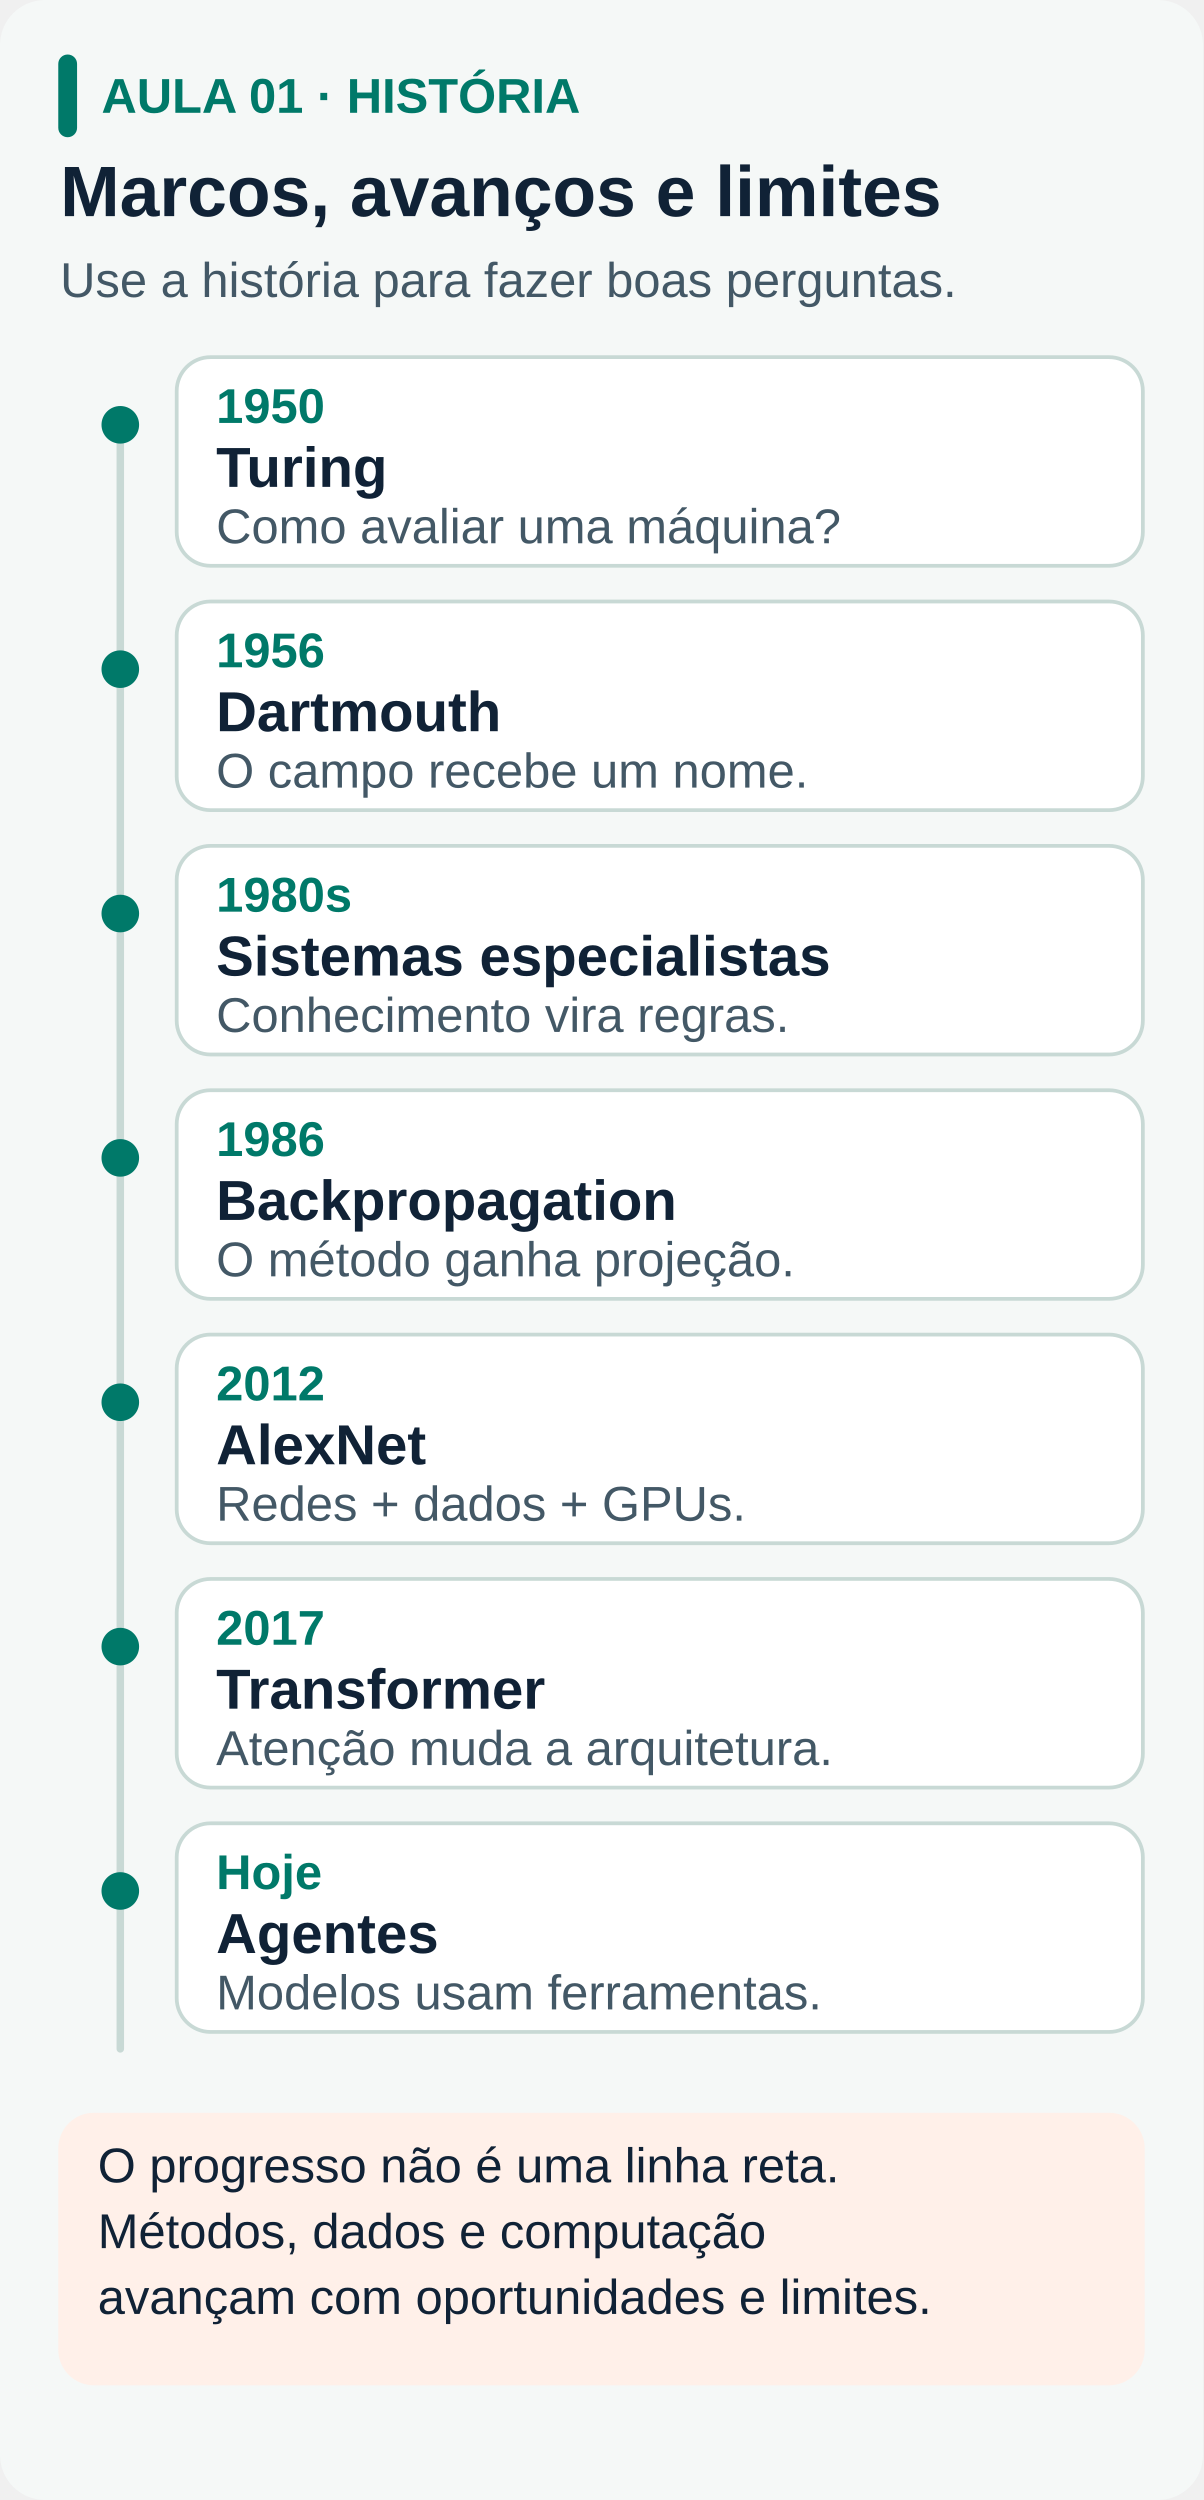
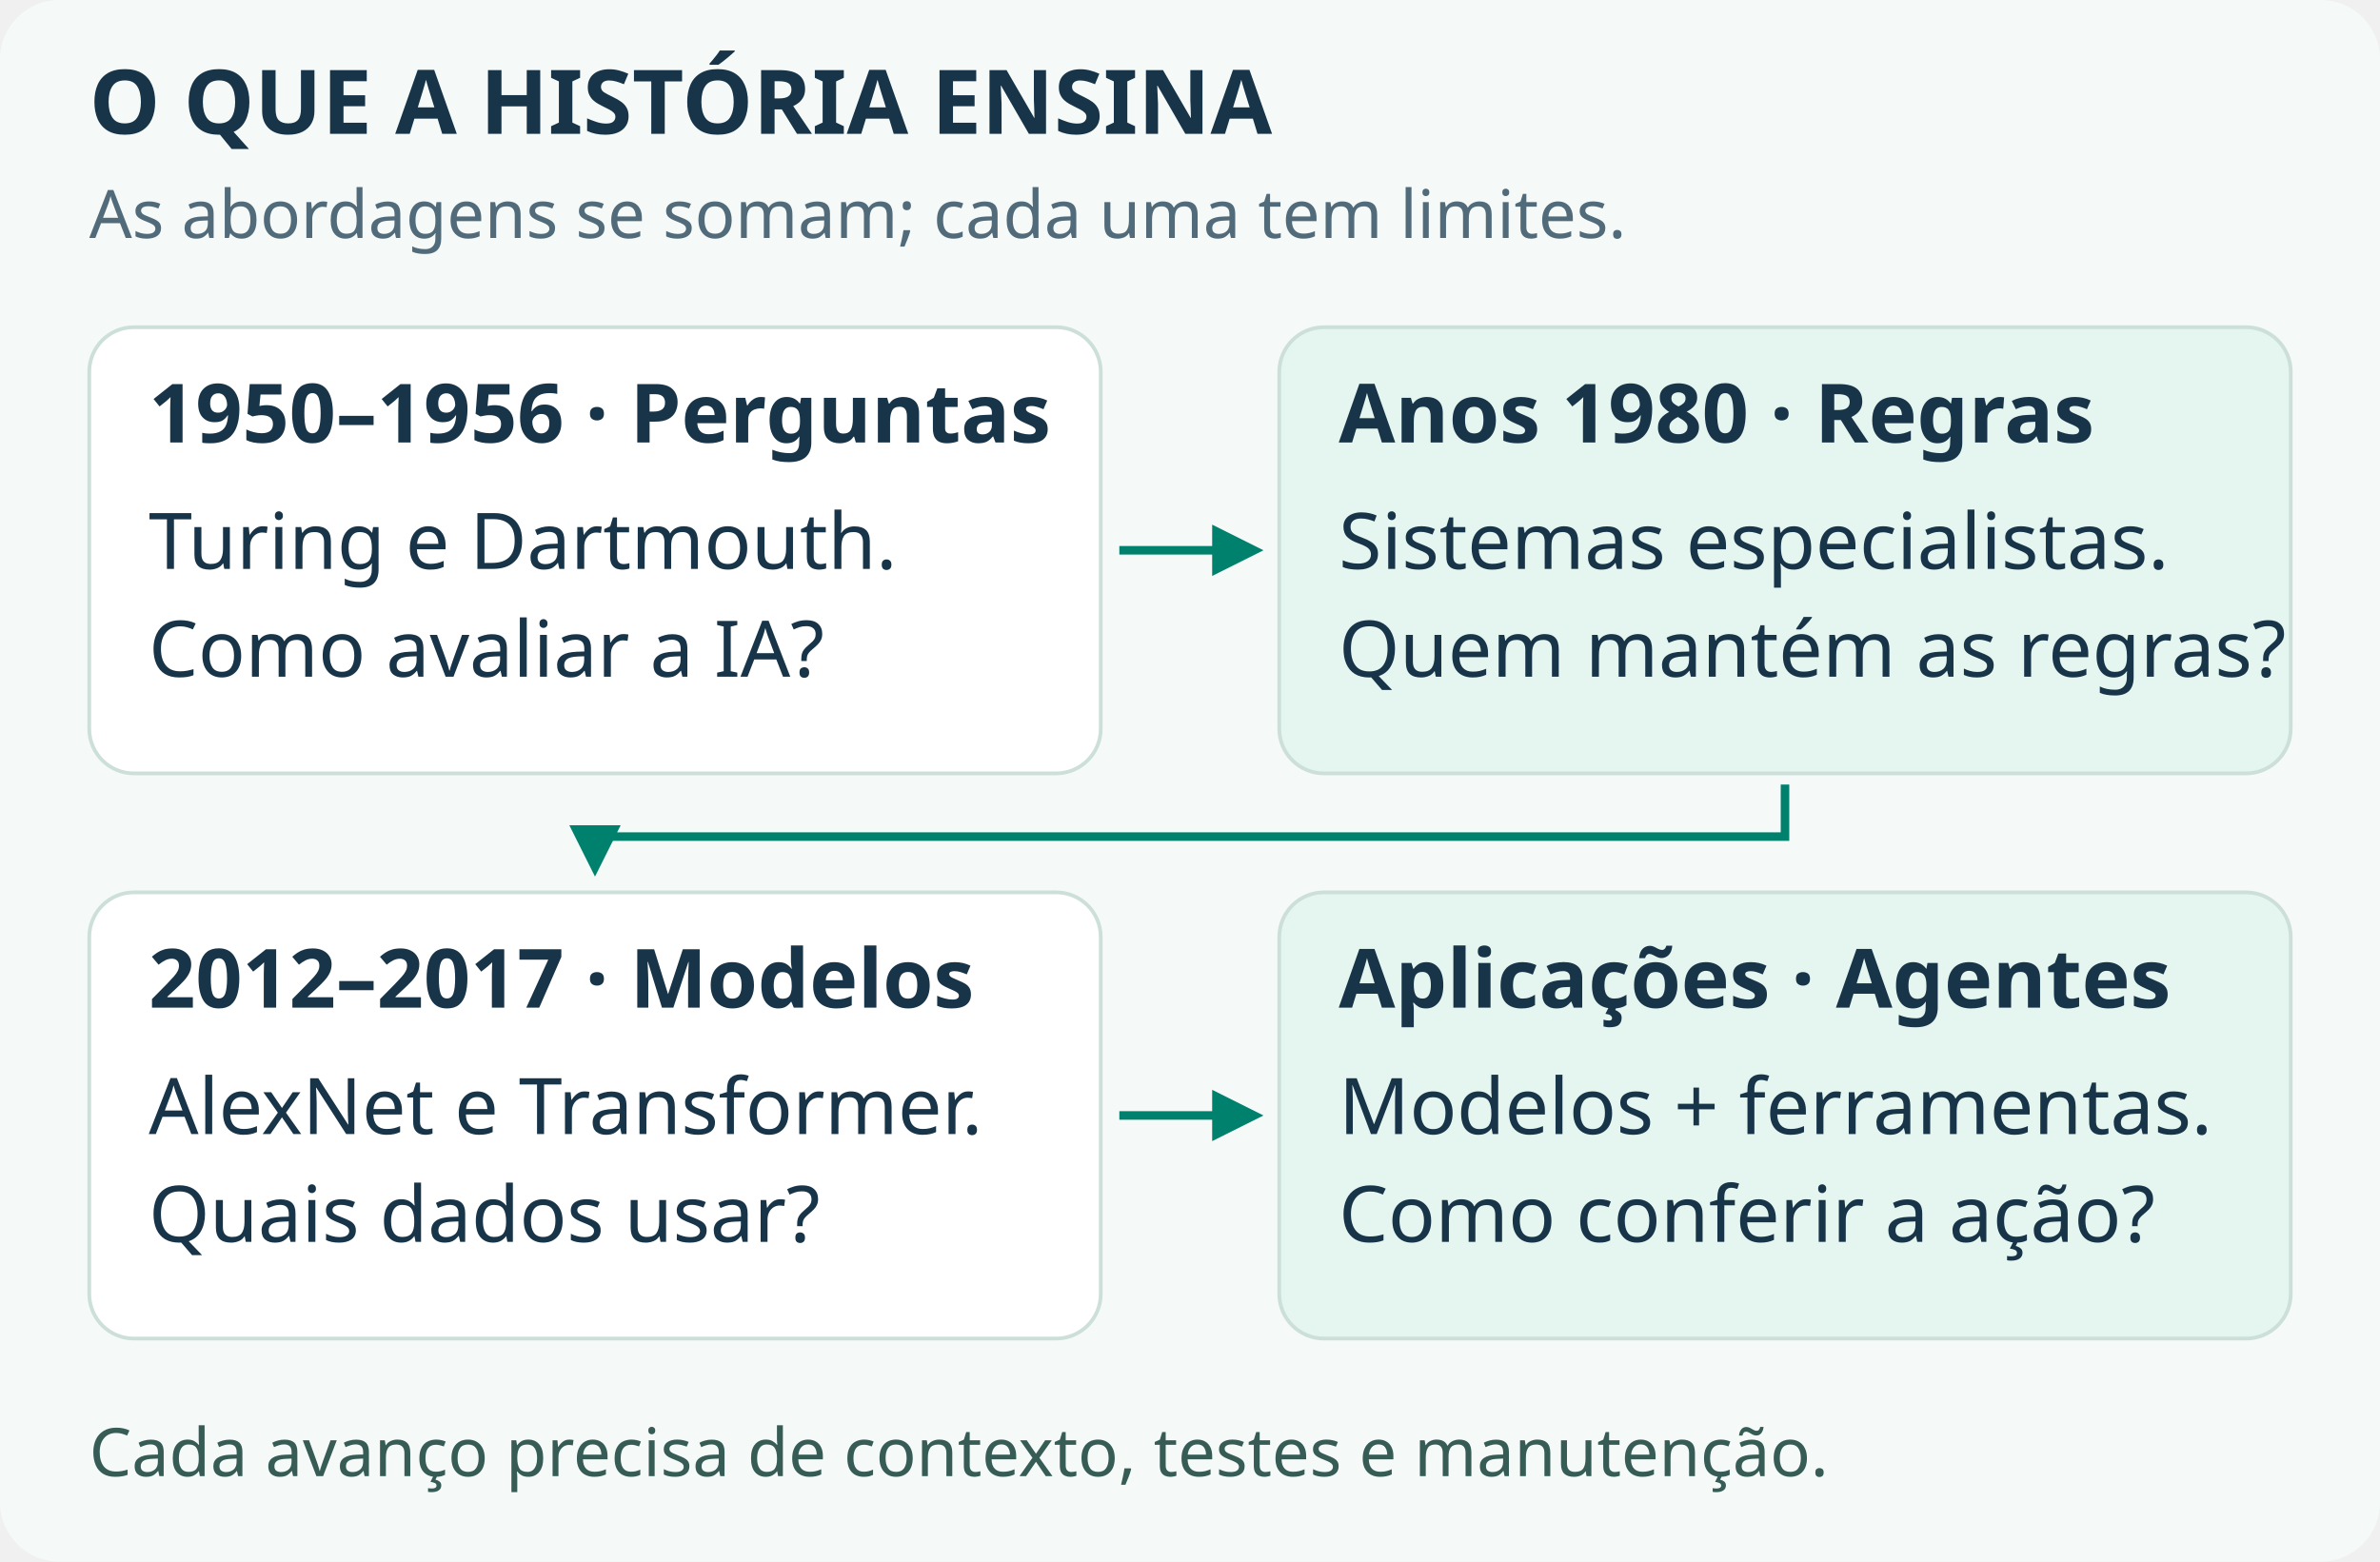
- <svg xmlns="http://www.w3.org/2000/svg" width="640" height="1330" viewBox="0 0 640 1330" role="img" aria-labelledby="title desc">
+ <svg xmlns="http://www.w3.org/2000/svg" viewBox="0 0 640 420" role="img" aria-labelledby="title desc">
  <defs>
-     <marker id="arrow" markerWidth="9" markerHeight="9" refX="8" refY="4.5" orient="auto" markerUnits="userSpaceOnUse">
-       <path d="M0 0 L9 4.5 L0 9Z" fill="#007969" />
-     </marker>
-     <marker id="arrow-coral" markerWidth="9" markerHeight="9" refX="8" refY="4.5" orient="auto" markerUnits="userSpaceOnUse">
-       <path d="M0 0 L9 4.5 L0 9Z" fill="#b95432" />
+     <marker id="arrow" viewBox="0 0 10 10" refX="8" refY="5" markerWidth="6" markerHeight="6" orient="auto-start-reverse">
+       <path d="M 0 0 L 10 5 L 0 10 Z" fill="#00816d" />
    </marker>
  </defs>
-   <rect width="640" height="1330" rx="24" fill="#f5f8f7" />
-   <rect x="32" y="30" width="8" height="42" rx="4" fill="#007969" stroke="#007969" stroke-width="2" />
-   <text x="54" y="60" font-family="Arial, Helvetica, sans-serif" font-size="26" font-weight="700" fill="#007969" text-anchor="start">
-     <tspan x="54" dy="0">AULA 01 · HISTÓRIA</tspan>
-   </text>
-   <text x="32" y="115" font-family="Arial, Helvetica, sans-serif" font-size="38" font-weight="700" fill="#102236" text-anchor="start">
-     <tspan x="32" dy="0">Marcos, avanços e limites</tspan>
-   </text>
-   <text x="32" y="158" font-family="Arial, Helvetica, sans-serif" font-size="26" font-weight="400" fill="#435866" text-anchor="start">
-     <tspan x="32" dy="0">Use a história para fazer boas perguntas.</tspan>
-   </text>
-   <path d="M64 226V1090" fill="none" stroke="#c8d9d5" stroke-width="4" stroke-linecap="round" stroke-linejoin="round" />
-   <circle cx="64" cy="226" r="10" fill="#007969" stroke="none" stroke-width="3" />
-   <rect x="94" y="190" width="514" height="111" rx="18" fill="white" stroke="#c8d9d5" stroke-width="2" />
-   <text x="115" y="225" font-family="Arial, Helvetica, sans-serif" font-size="26" font-weight="700" fill="#007969" text-anchor="start">
-     <tspan x="115" dy="0">1950</tspan>
-   </text>
-   <text x="115" y="259" font-family="Arial, Helvetica, sans-serif" font-size="30" font-weight="700" fill="#102236" text-anchor="start">
-     <tspan x="115" dy="0">Turing</tspan>
-   </text>
-   <text x="115" y="289" font-family="Arial, Helvetica, sans-serif" font-size="26" font-weight="400" fill="#435866" text-anchor="start">
-     <tspan x="115" dy="0">Como avaliar uma máquina?</tspan>
-   </text>
-   <circle cx="64" cy="356" r="10" fill="#007969" stroke="none" stroke-width="3" />
-   <rect x="94" y="320" width="514" height="111" rx="18" fill="white" stroke="#c8d9d5" stroke-width="2" />
-   <text x="115" y="355" font-family="Arial, Helvetica, sans-serif" font-size="26" font-weight="700" fill="#007969" text-anchor="start">
-     <tspan x="115" dy="0">1956</tspan>
-   </text>
-   <text x="115" y="389" font-family="Arial, Helvetica, sans-serif" font-size="30" font-weight="700" fill="#102236" text-anchor="start">
-     <tspan x="115" dy="0">Dartmouth</tspan>
-   </text>
-   <text x="115" y="419" font-family="Arial, Helvetica, sans-serif" font-size="26" font-weight="400" fill="#435866" text-anchor="start">
-     <tspan x="115" dy="0">O campo recebe um nome.</tspan>
-   </text>
-   <circle cx="64" cy="486" r="10" fill="#007969" stroke="none" stroke-width="3" />
-   <rect x="94" y="450" width="514" height="111" rx="18" fill="white" stroke="#c8d9d5" stroke-width="2" />
-   <text x="115" y="485" font-family="Arial, Helvetica, sans-serif" font-size="26" font-weight="700" fill="#007969" text-anchor="start">
-     <tspan x="115" dy="0">1980s</tspan>
-   </text>
-   <text x="115" y="519" font-family="Arial, Helvetica, sans-serif" font-size="30" font-weight="700" fill="#102236" text-anchor="start">
-     <tspan x="115" dy="0">Sistemas especialistas</tspan>
-   </text>
-   <text x="115" y="549" font-family="Arial, Helvetica, sans-serif" font-size="26" font-weight="400" fill="#435866" text-anchor="start">
-     <tspan x="115" dy="0">Conhecimento vira regras.</tspan>
-   </text>
-   <circle cx="64" cy="616" r="10" fill="#007969" stroke="none" stroke-width="3" />
-   <rect x="94" y="580" width="514" height="111" rx="18" fill="white" stroke="#c8d9d5" stroke-width="2" />
-   <text x="115" y="615" font-family="Arial, Helvetica, sans-serif" font-size="26" font-weight="700" fill="#007969" text-anchor="start">
-     <tspan x="115" dy="0">1986</tspan>
-   </text>
-   <text x="115" y="649" font-family="Arial, Helvetica, sans-serif" font-size="30" font-weight="700" fill="#102236" text-anchor="start">
-     <tspan x="115" dy="0">Backpropagation</tspan>
-   </text>
-   <text x="115" y="679" font-family="Arial, Helvetica, sans-serif" font-size="26" font-weight="400" fill="#435866" text-anchor="start">
-     <tspan x="115" dy="0">O método ganha projeção.</tspan>
-   </text>
-   <circle cx="64" cy="746" r="10" fill="#007969" stroke="none" stroke-width="3" />
-   <rect x="94" y="710" width="514" height="111" rx="18" fill="white" stroke="#c8d9d5" stroke-width="2" />
-   <text x="115" y="745" font-family="Arial, Helvetica, sans-serif" font-size="26" font-weight="700" fill="#007969" text-anchor="start">
-     <tspan x="115" dy="0">2012</tspan>
-   </text>
-   <text x="115" y="779" font-family="Arial, Helvetica, sans-serif" font-size="30" font-weight="700" fill="#102236" text-anchor="start">
-     <tspan x="115" dy="0">AlexNet</tspan>
-   </text>
-   <text x="115" y="809" font-family="Arial, Helvetica, sans-serif" font-size="26" font-weight="400" fill="#435866" text-anchor="start">
-     <tspan x="115" dy="0">Redes + dados + GPUs.</tspan>
-   </text>
-   <circle cx="64" cy="876" r="10" fill="#007969" stroke="none" stroke-width="3" />
-   <rect x="94" y="840" width="514" height="111" rx="18" fill="white" stroke="#c8d9d5" stroke-width="2" />
-   <text x="115" y="875" font-family="Arial, Helvetica, sans-serif" font-size="26" font-weight="700" fill="#007969" text-anchor="start">
-     <tspan x="115" dy="0">2017</tspan>
-   </text>
-   <text x="115" y="909" font-family="Arial, Helvetica, sans-serif" font-size="30" font-weight="700" fill="#102236" text-anchor="start">
-     <tspan x="115" dy="0">Transformer</tspan>
-   </text>
-   <text x="115" y="939" font-family="Arial, Helvetica, sans-serif" font-size="26" font-weight="400" fill="#435866" text-anchor="start">
-     <tspan x="115" dy="0">Atenção muda a arquitetura.</tspan>
-   </text>
-   <circle cx="64" cy="1006" r="10" fill="#007969" stroke="none" stroke-width="3" />
-   <rect x="94" y="970" width="514" height="111" rx="18" fill="white" stroke="#c8d9d5" stroke-width="2" />
-   <text x="115" y="1005" font-family="Arial, Helvetica, sans-serif" font-size="26" font-weight="700" fill="#007969" text-anchor="start">
-     <tspan x="115" dy="0">Hoje</tspan>
-   </text>
-   <text x="115" y="1039" font-family="Arial, Helvetica, sans-serif" font-size="30" font-weight="700" fill="#102236" text-anchor="start">
-     <tspan x="115" dy="0">Agentes</tspan>
-   </text>
-   <text x="115" y="1069" font-family="Arial, Helvetica, sans-serif" font-size="26" font-weight="400" fill="#435866" text-anchor="start">
-     <tspan x="115" dy="0">Modelos usam ferramentas.</tspan>
-   </text>
-   <rect x="32" y="1125" width="576" height="143" rx="18" fill="#fff0e9" stroke="#fff0e9" stroke-width="2" />
-   <text x="52" y="1161" font-family="Arial, Helvetica, sans-serif" font-size="26" font-weight="400" fill="#102236" text-anchor="start">
-     <tspan x="52" dy="0">O progresso não é uma linha reta.</tspan>
-     <tspan x="52" dy="35">Métodos, dados e computação</tspan>
-     <tspan x="52" dy="35">avançam com oportunidades e limites.</tspan>
-   </text>
+   <rect width="640" height="420" rx="16" fill="#f5faf8" />
+   <g font-family="system-ui,Segoe UI,sans-serif">
+     <text x="24" y="36" font-size="24" font-weight="750" fill="#183448">O QUE A HISTÓRIA ENSINA</text>
+     <text x="24" y="64" font-size="18" font-weight="400" fill="#526b7b">As abordagens se somam; cada uma tem limites.</text>
+     <rect x="24" y="88" width="272" height="120" rx="12" fill="#ffffff" stroke="#ccdfd8" />
+     <text x="40" y="119" font-size="22" font-weight="720" fill="#183448">1950–1956 · Perguntas</text>
+     <text x="40" y="153" font-size="21" font-weight="400" fill="#183448">Turing e Dartmouth.</text>
+     <text x="40" y="182" font-size="21" font-weight="400" fill="#183448">Como avaliar a IA?</text>
+     <rect x="344" y="88" width="272" height="120" rx="12" fill="#e5f5ef" stroke="#ccdfd8" />
+     <text x="360" y="119" font-size="22" font-weight="720" fill="#183448">Anos 1980 · Regras</text>
+     <text x="360" y="153" font-size="21" font-weight="400" fill="#183448">Sistemas especialistas.</text>
+     <text x="360" y="182" font-size="21" font-weight="400" fill="#183448">Quem mantém as regras?</text>
+     <rect x="24" y="240" width="272" height="120" rx="12" fill="#ffffff" stroke="#ccdfd8" />
+     <text x="40" y="271" font-size="22" font-weight="720" fill="#183448">2012–2017 · Modelos</text>
+     <text x="40" y="305" font-size="21" font-weight="400" fill="#183448">AlexNet e Transformer.</text>
+     <text x="40" y="334" font-size="21" font-weight="400" fill="#183448">Quais dados usar?</text>
+     <rect x="344" y="240" width="272" height="120" rx="12" fill="#e5f5ef" stroke="#ccdfd8" />
+     <text x="360" y="271" font-size="22" font-weight="720" fill="#183448">Aplicações · Agentes</text>
+     <text x="360" y="305" font-size="21" font-weight="400" fill="#183448">Modelos + ferramentas.</text>
+     <text x="360" y="334" font-size="21" font-weight="400" fill="#183448">Como conferir a ação?</text>
+     <g stroke="#00816d" stroke-width="2.3" fill="none" marker-end="url(#arrow)">
+       <path d="M 301 148 H 337" />
+       <path d="M 480 211 V 225 H 160 V 233" />
+       <path d="M 301 300 H 337" />
+     </g>
+     <text x="24" y="397" font-size="18" font-weight="500" fill="#365c55">Cada avanço precisa de contexto, testes e manutenção.</text>
+   </g>
</svg>
